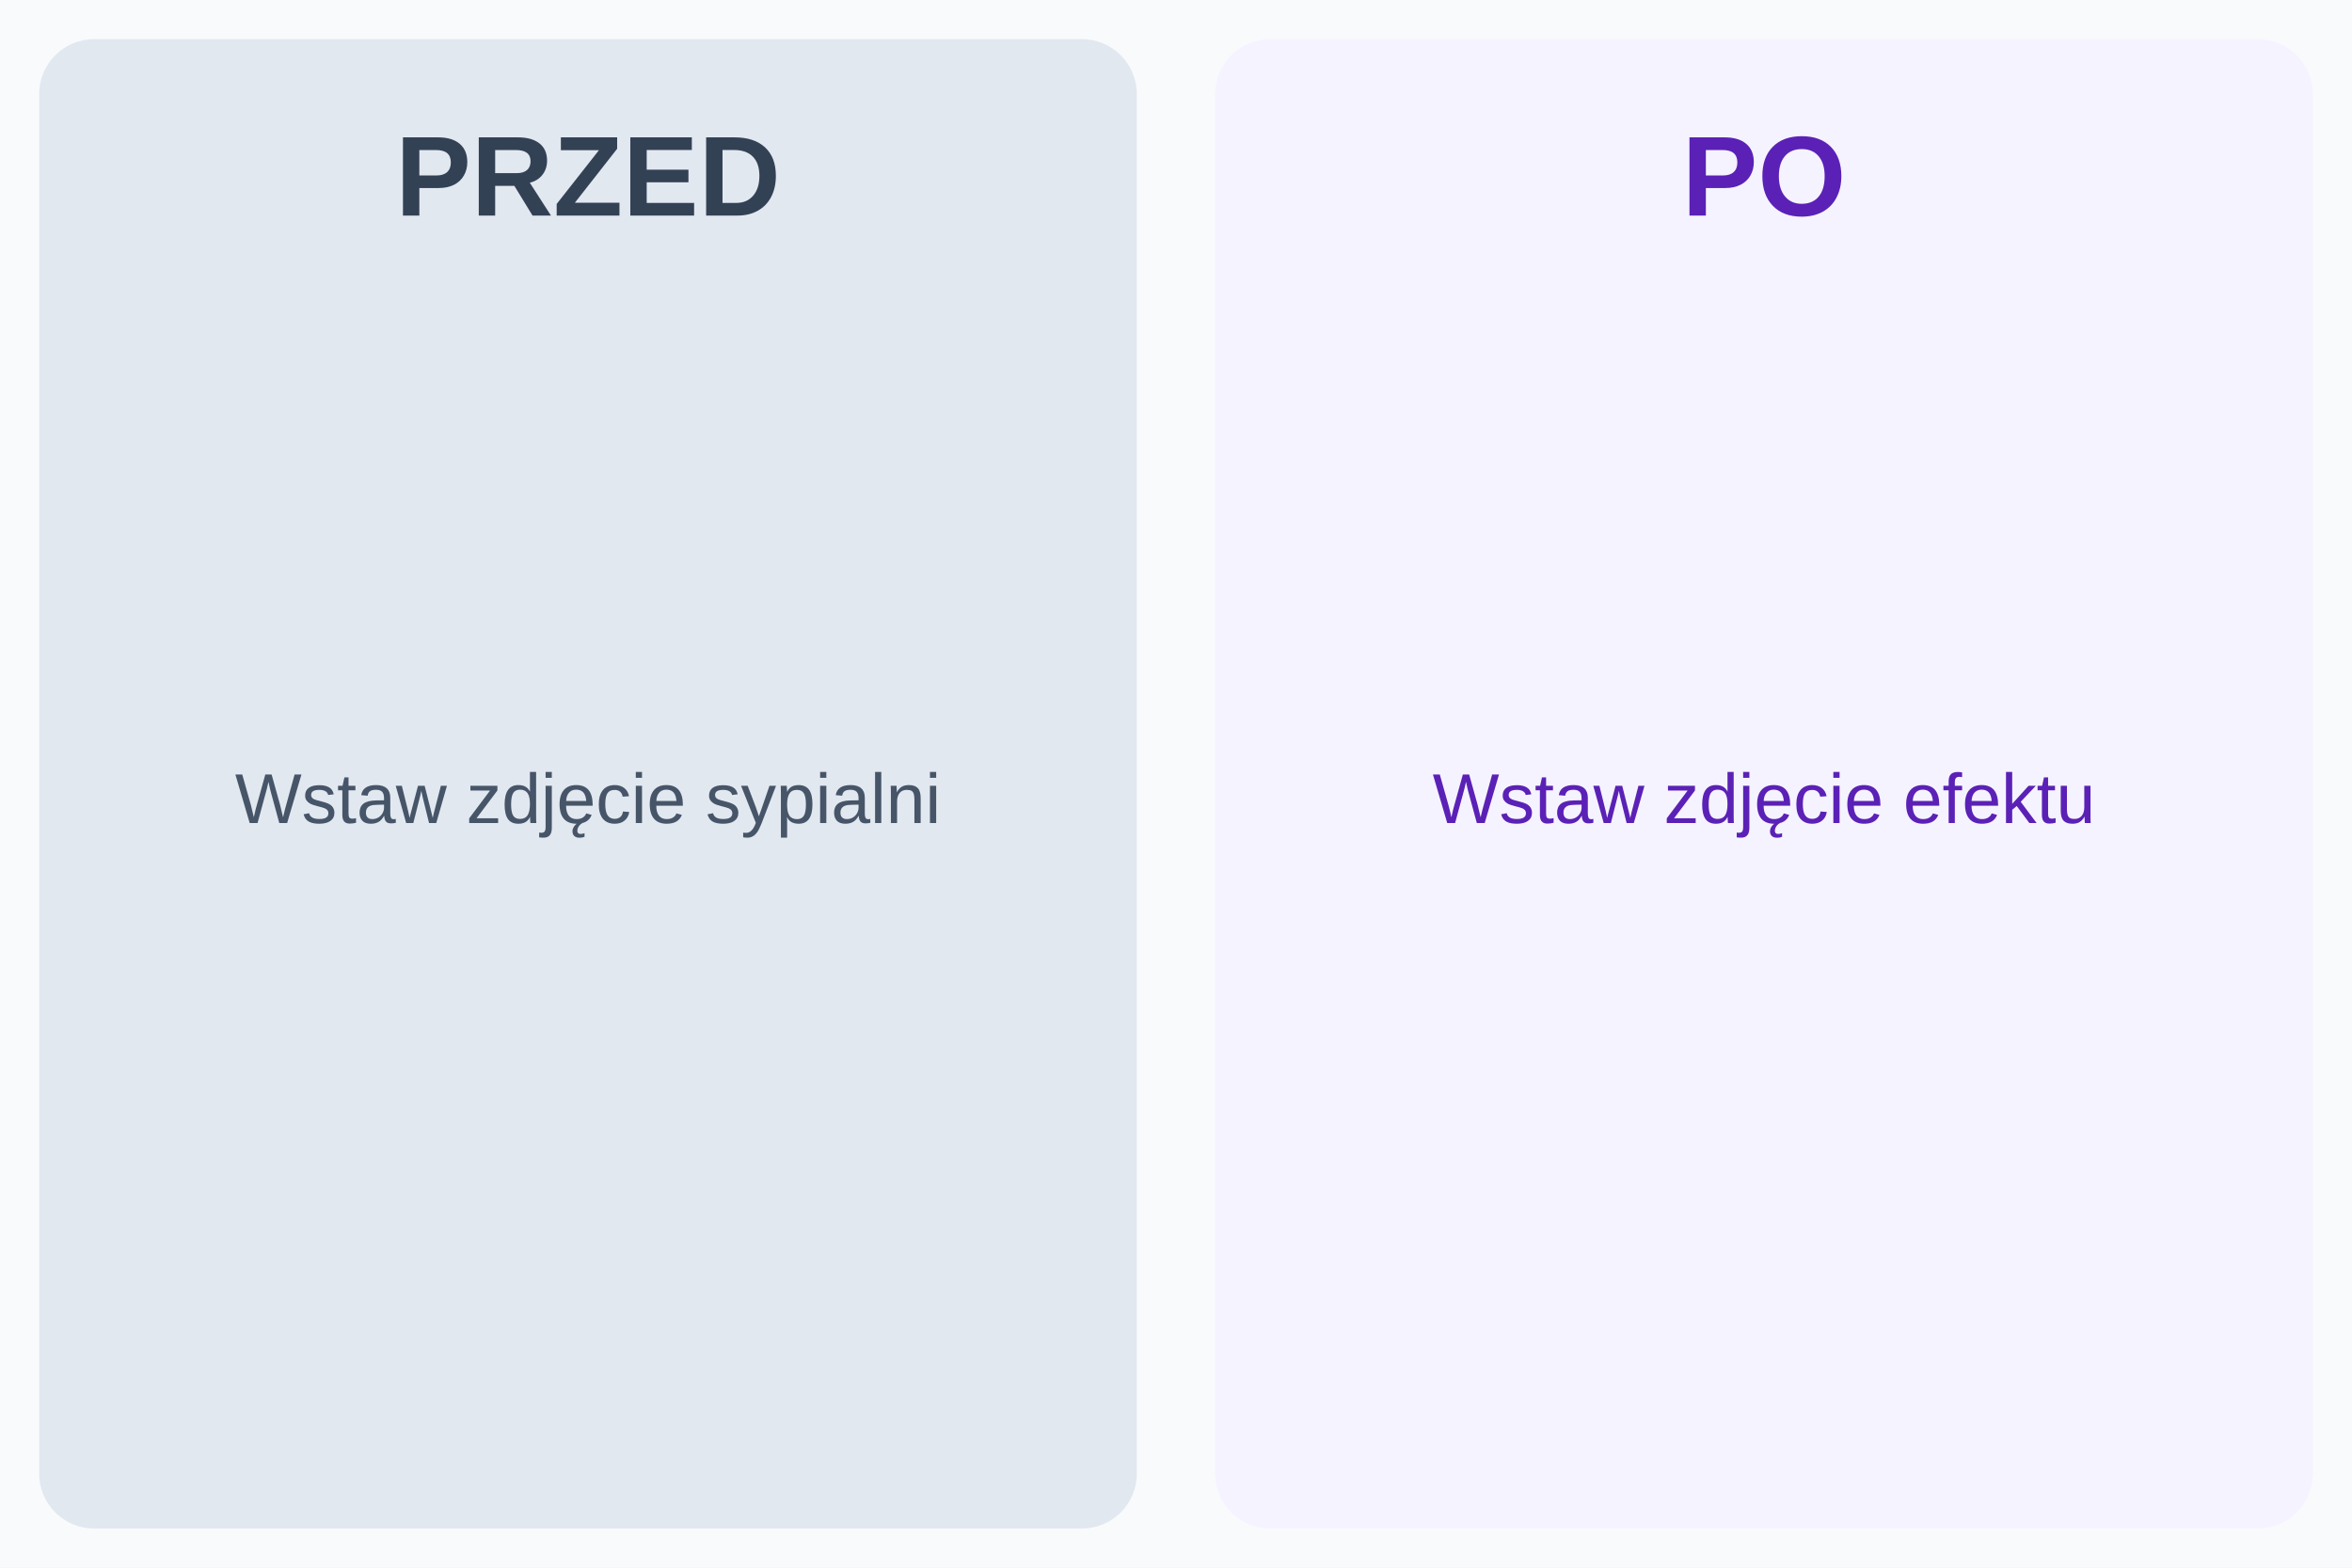
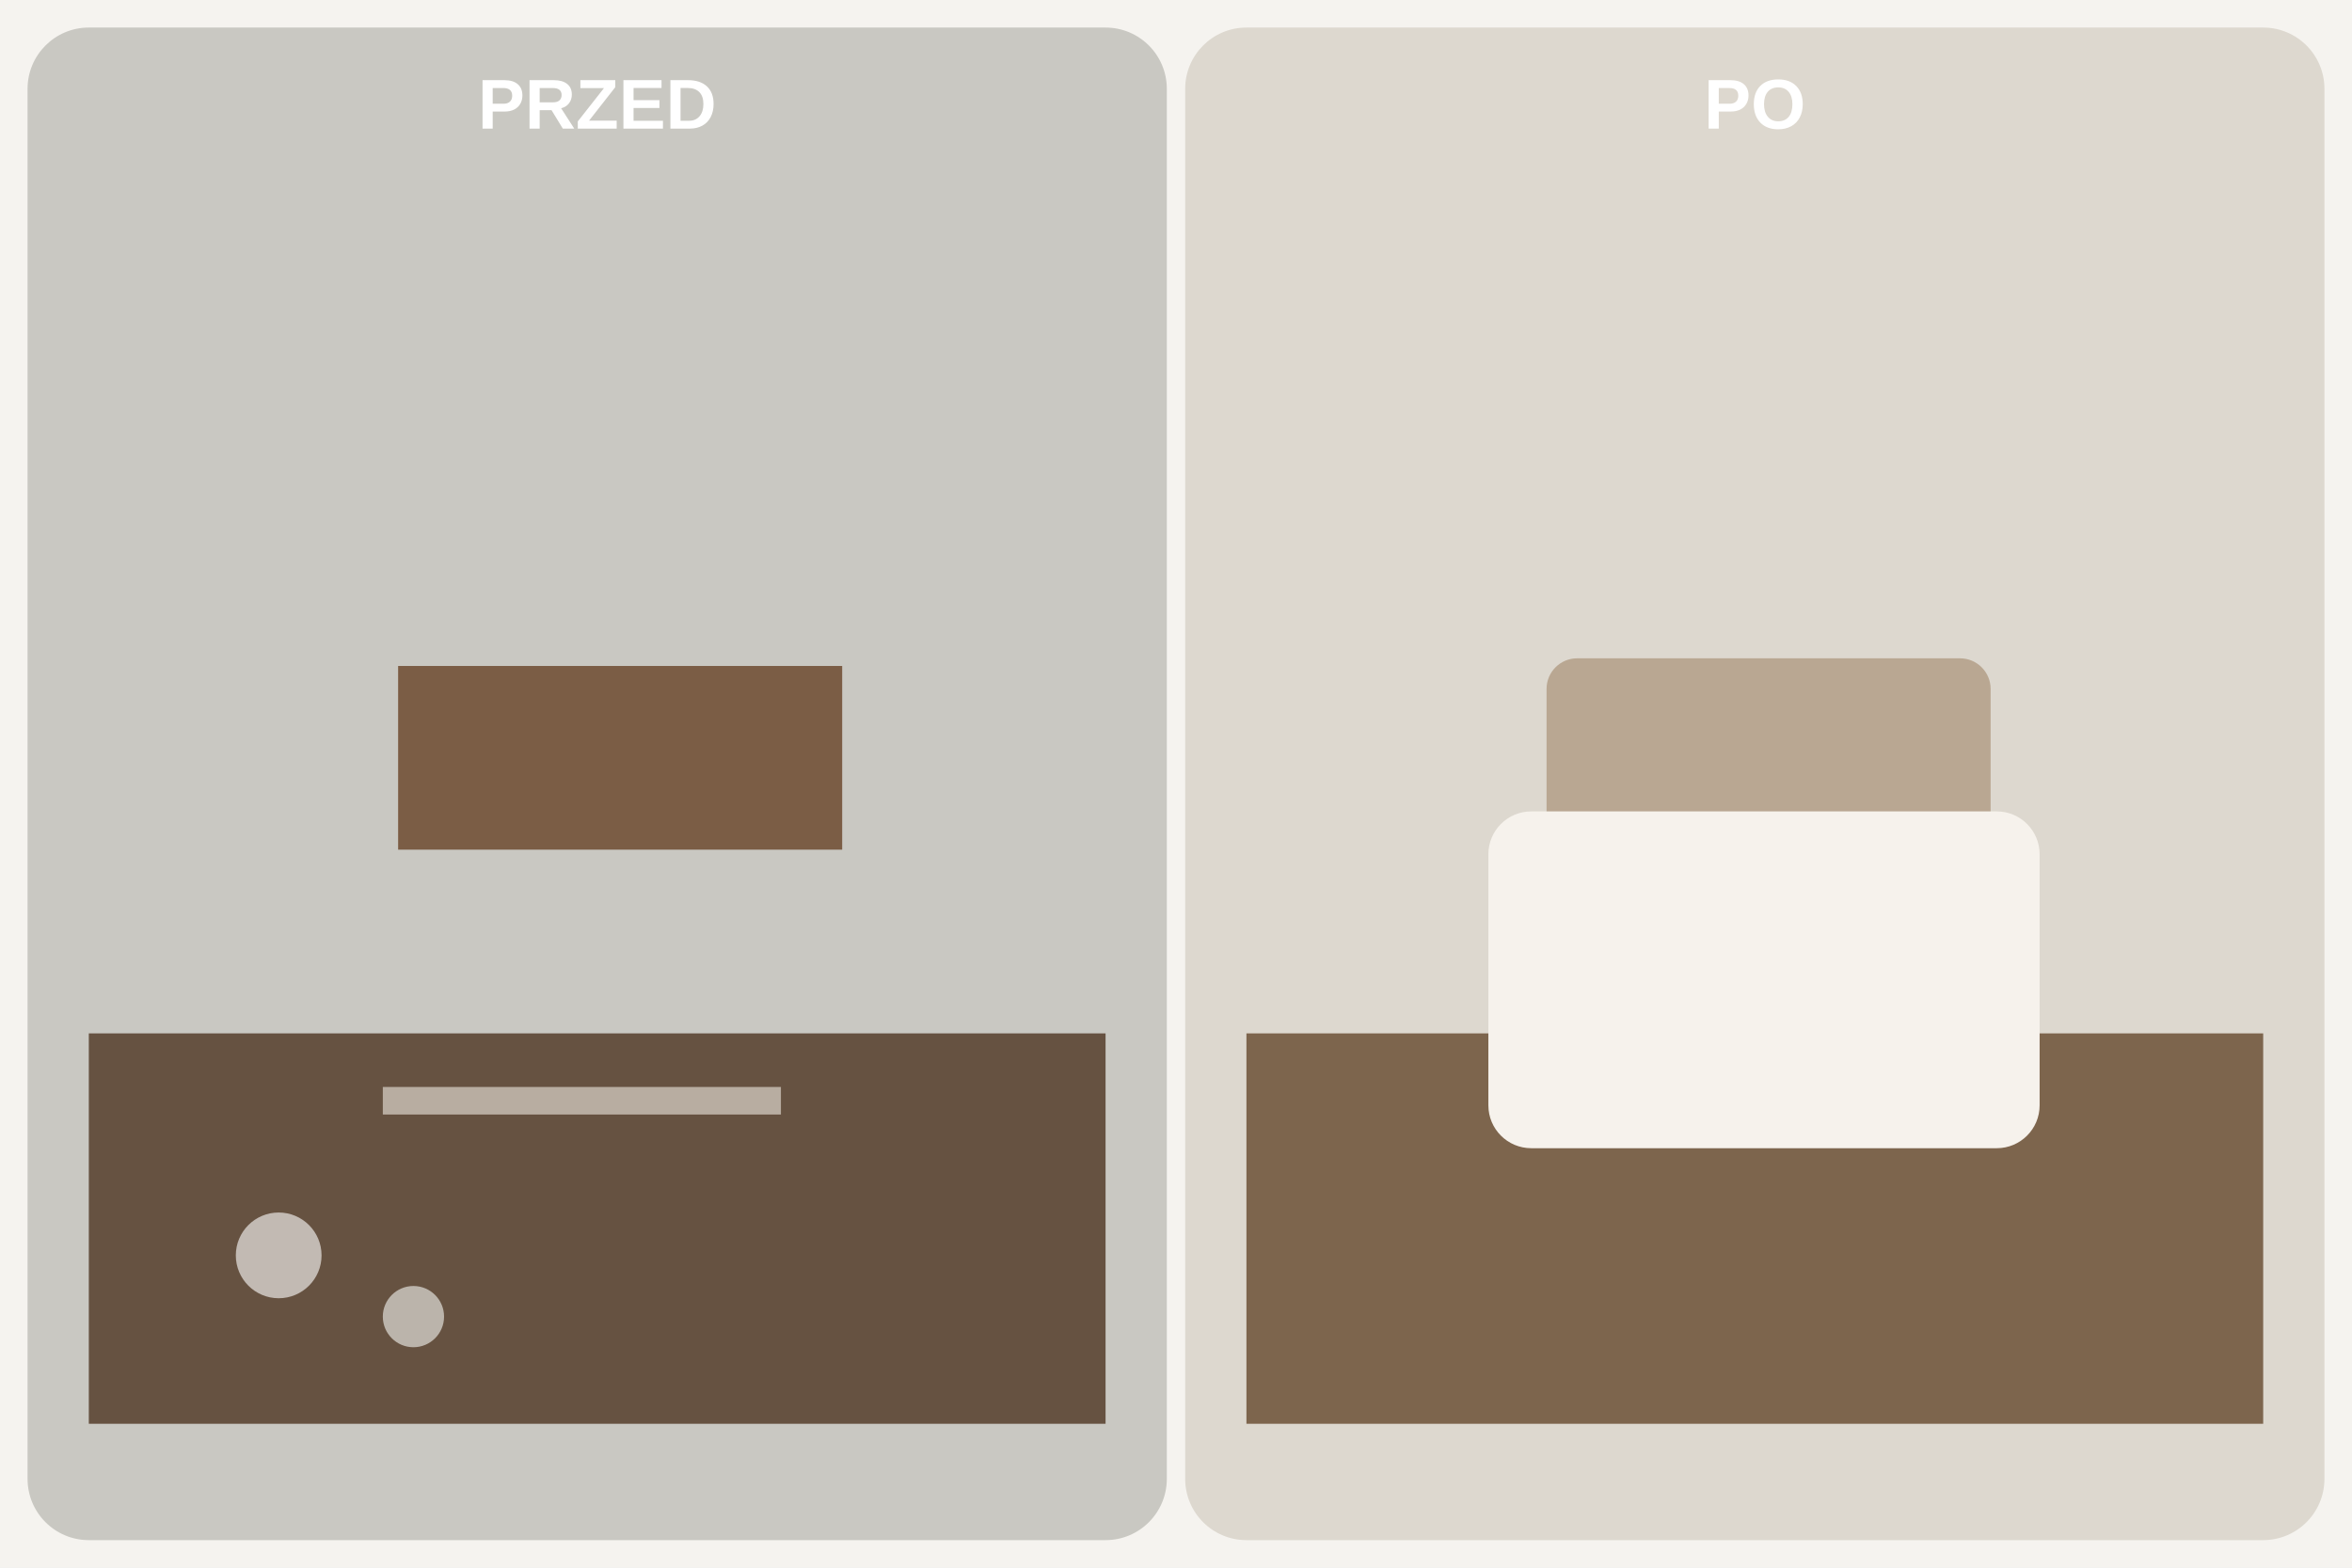
- <svg xmlns="http://www.w3.org/2000/svg" width="1200" height="800" viewBox="0 0 1200 800" role="img" aria-label="Przed i po - sypialnia">
-   <rect width="1200" height="800" fill="#f8fafc" />
-   <rect x="20" y="20" width="560" height="760" rx="28" fill="#e2e8f0" />
-   <rect x="620" y="20" width="560" height="760" rx="28" fill="#f5f3ff" />
-   <text x="300" y="110" text-anchor="middle" font-family="Arial, sans-serif" font-size="58" font-weight="700" fill="#334155">PRZED</text>
-   <text x="900" y="110" text-anchor="middle" font-family="Arial, sans-serif" font-size="58" font-weight="700" fill="#5b21b6">PO</text>
-   <text x="300" y="420" text-anchor="middle" font-family="Arial, sans-serif" font-size="36" fill="#475569">Wstaw zdjęcie sypialni</text>
-   <text x="900" y="420" text-anchor="middle" font-family="Arial, sans-serif" font-size="36" fill="#5b21b6">Wstaw zdjęcie efektu</text>
+ <svg xmlns="http://www.w3.org/2000/svg" width="1536" height="1024" viewBox="0 0 1536 1024" role="img" aria-label="Sypialnia przed i po sprzątaniu">
+   <rect width="1536" height="1024" fill="#f5f3ef" />
+   <rect x="18" y="18" width="744" height="988" rx="40" fill="#c9c8c2" />
+   <rect x="774" y="18" width="744" height="988" rx="40" fill="#ddd8cf" />
+   <rect x="58" y="675" width="664" height="255" fill="#665241" />
+   <rect x="814" y="675" width="664" height="255" fill="#7d654d" />
+   <rect x="260" y="435" width="290" height="120" fill="#7b5d45" />
+   <rect x="1010" y="430" width="290" height="220" rx="20" fill="#b9a792" />
+   <rect x="972" y="530" width="360" height="220" rx="28" fill="#f6f2ec" />
+   <rect x="250" y="710" width="260" height="18" fill="#dbd4ca" opacity="0.7" />
+   <circle cx="182" cy="820" r="28" fill="#ffffff" opacity="0.6" />
+   <circle cx="270" cy="860" r="20" fill="#e0ded9" opacity="0.7" />
+   <text x="390" y="84" text-anchor="middle" font-family="Arial, sans-serif" font-size="46" font-weight="700" fill="#ffffff">PRZED</text>
+   <text x="1146" y="84" text-anchor="middle" font-family="Arial, sans-serif" font-size="46" font-weight="700" fill="#ffffff">PO</text>
</svg>
